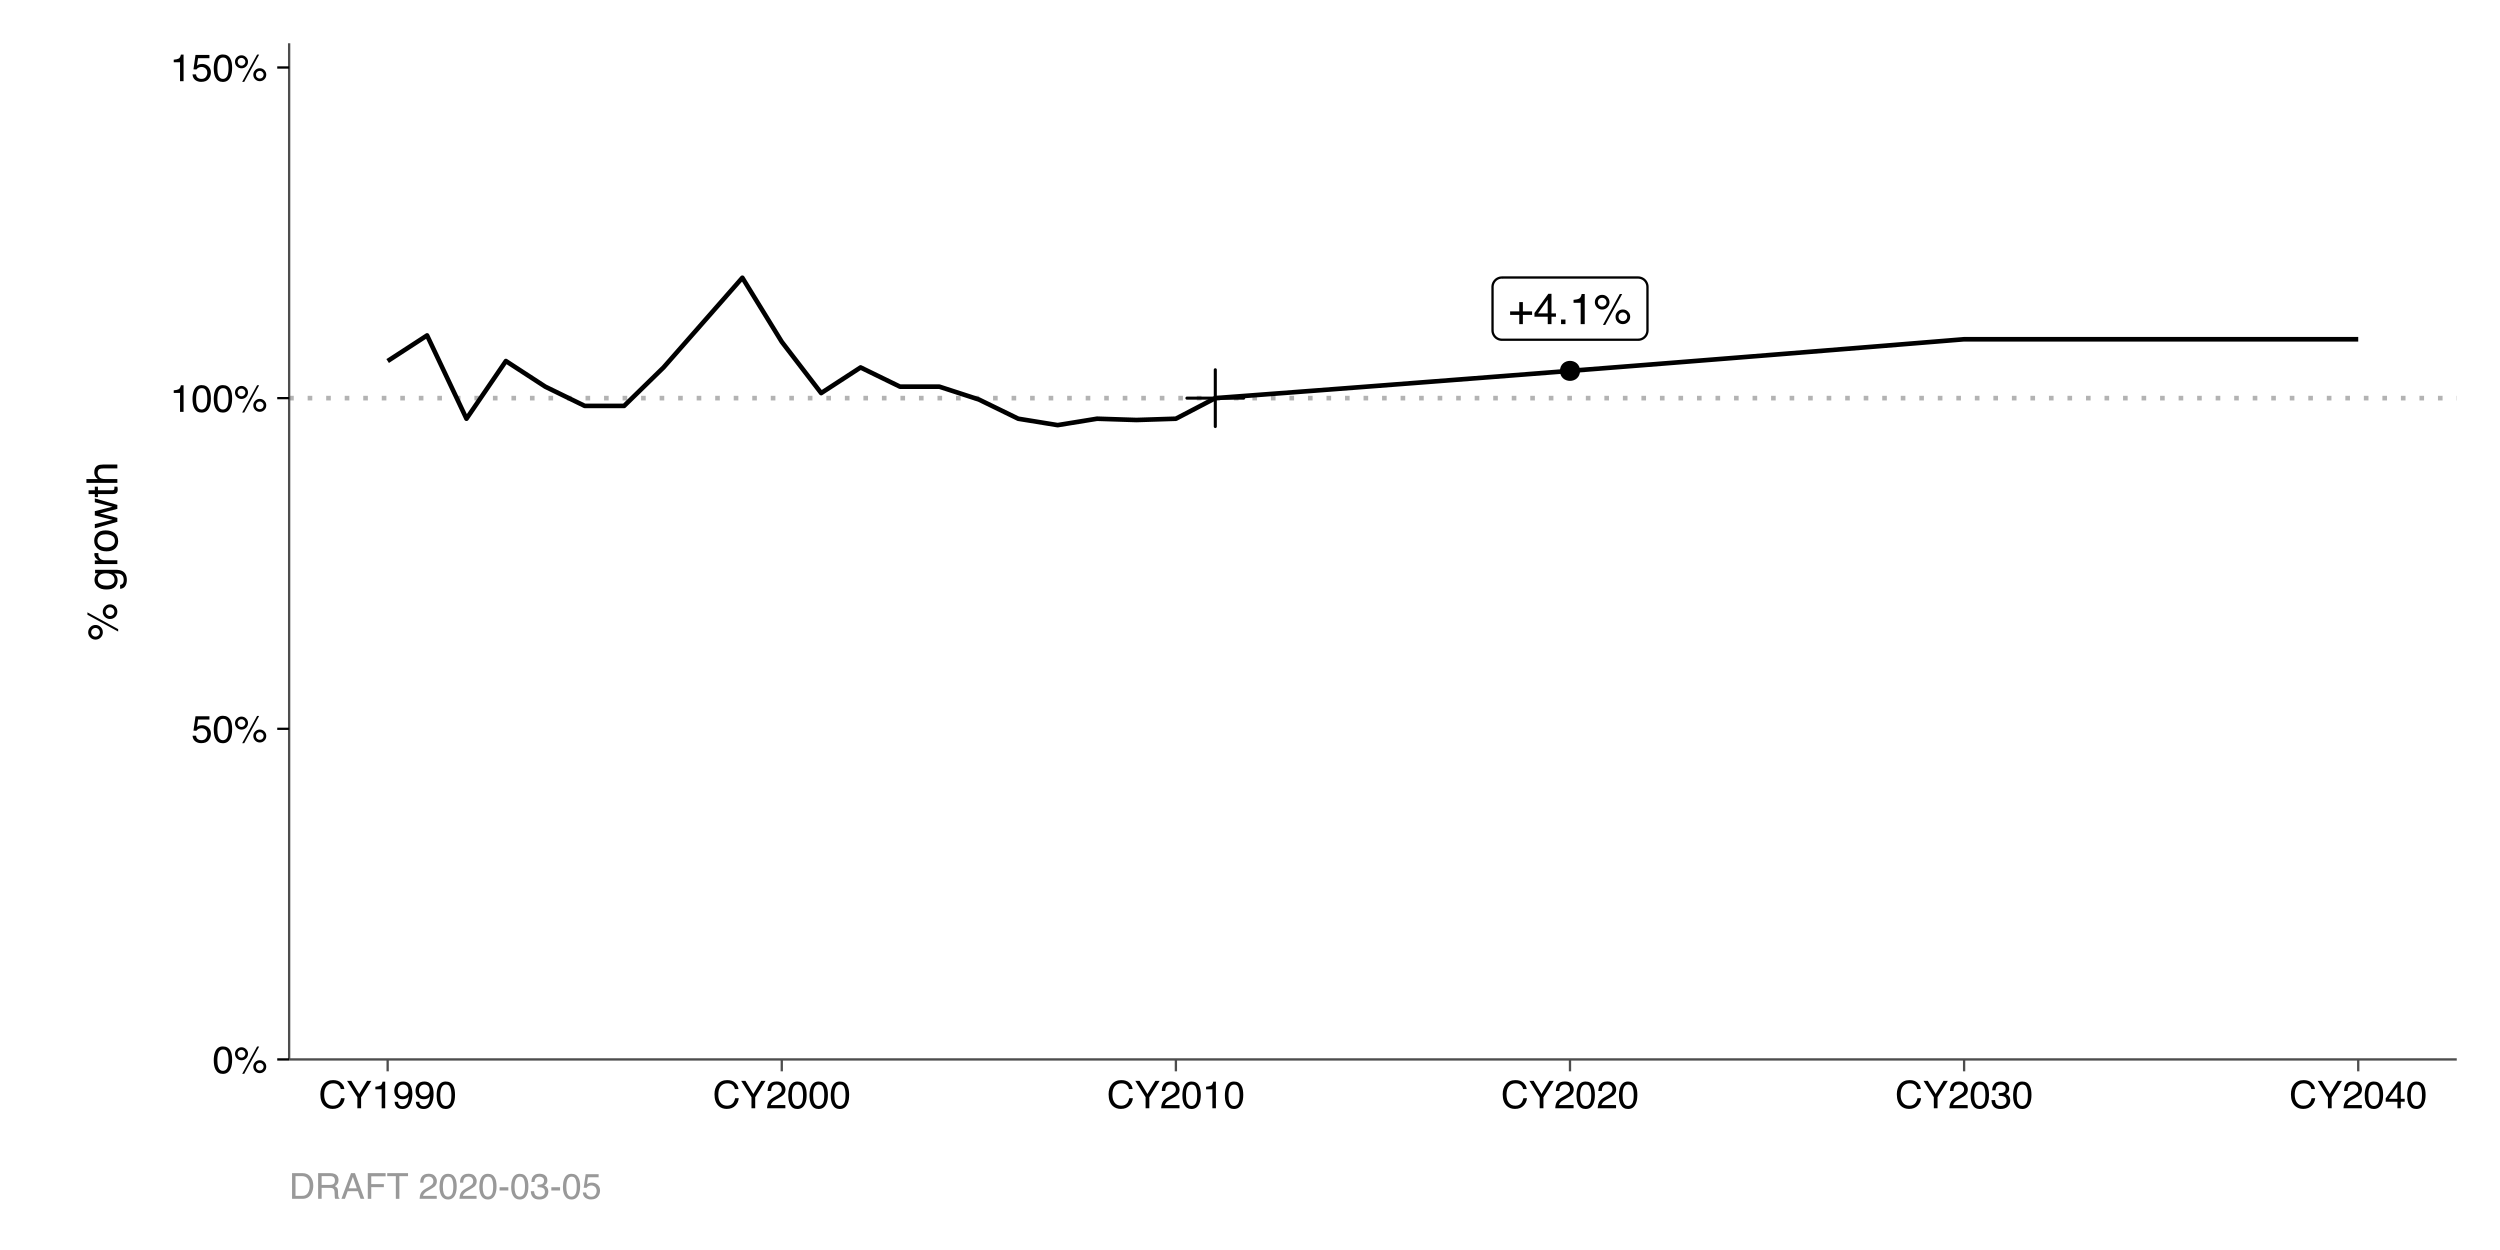
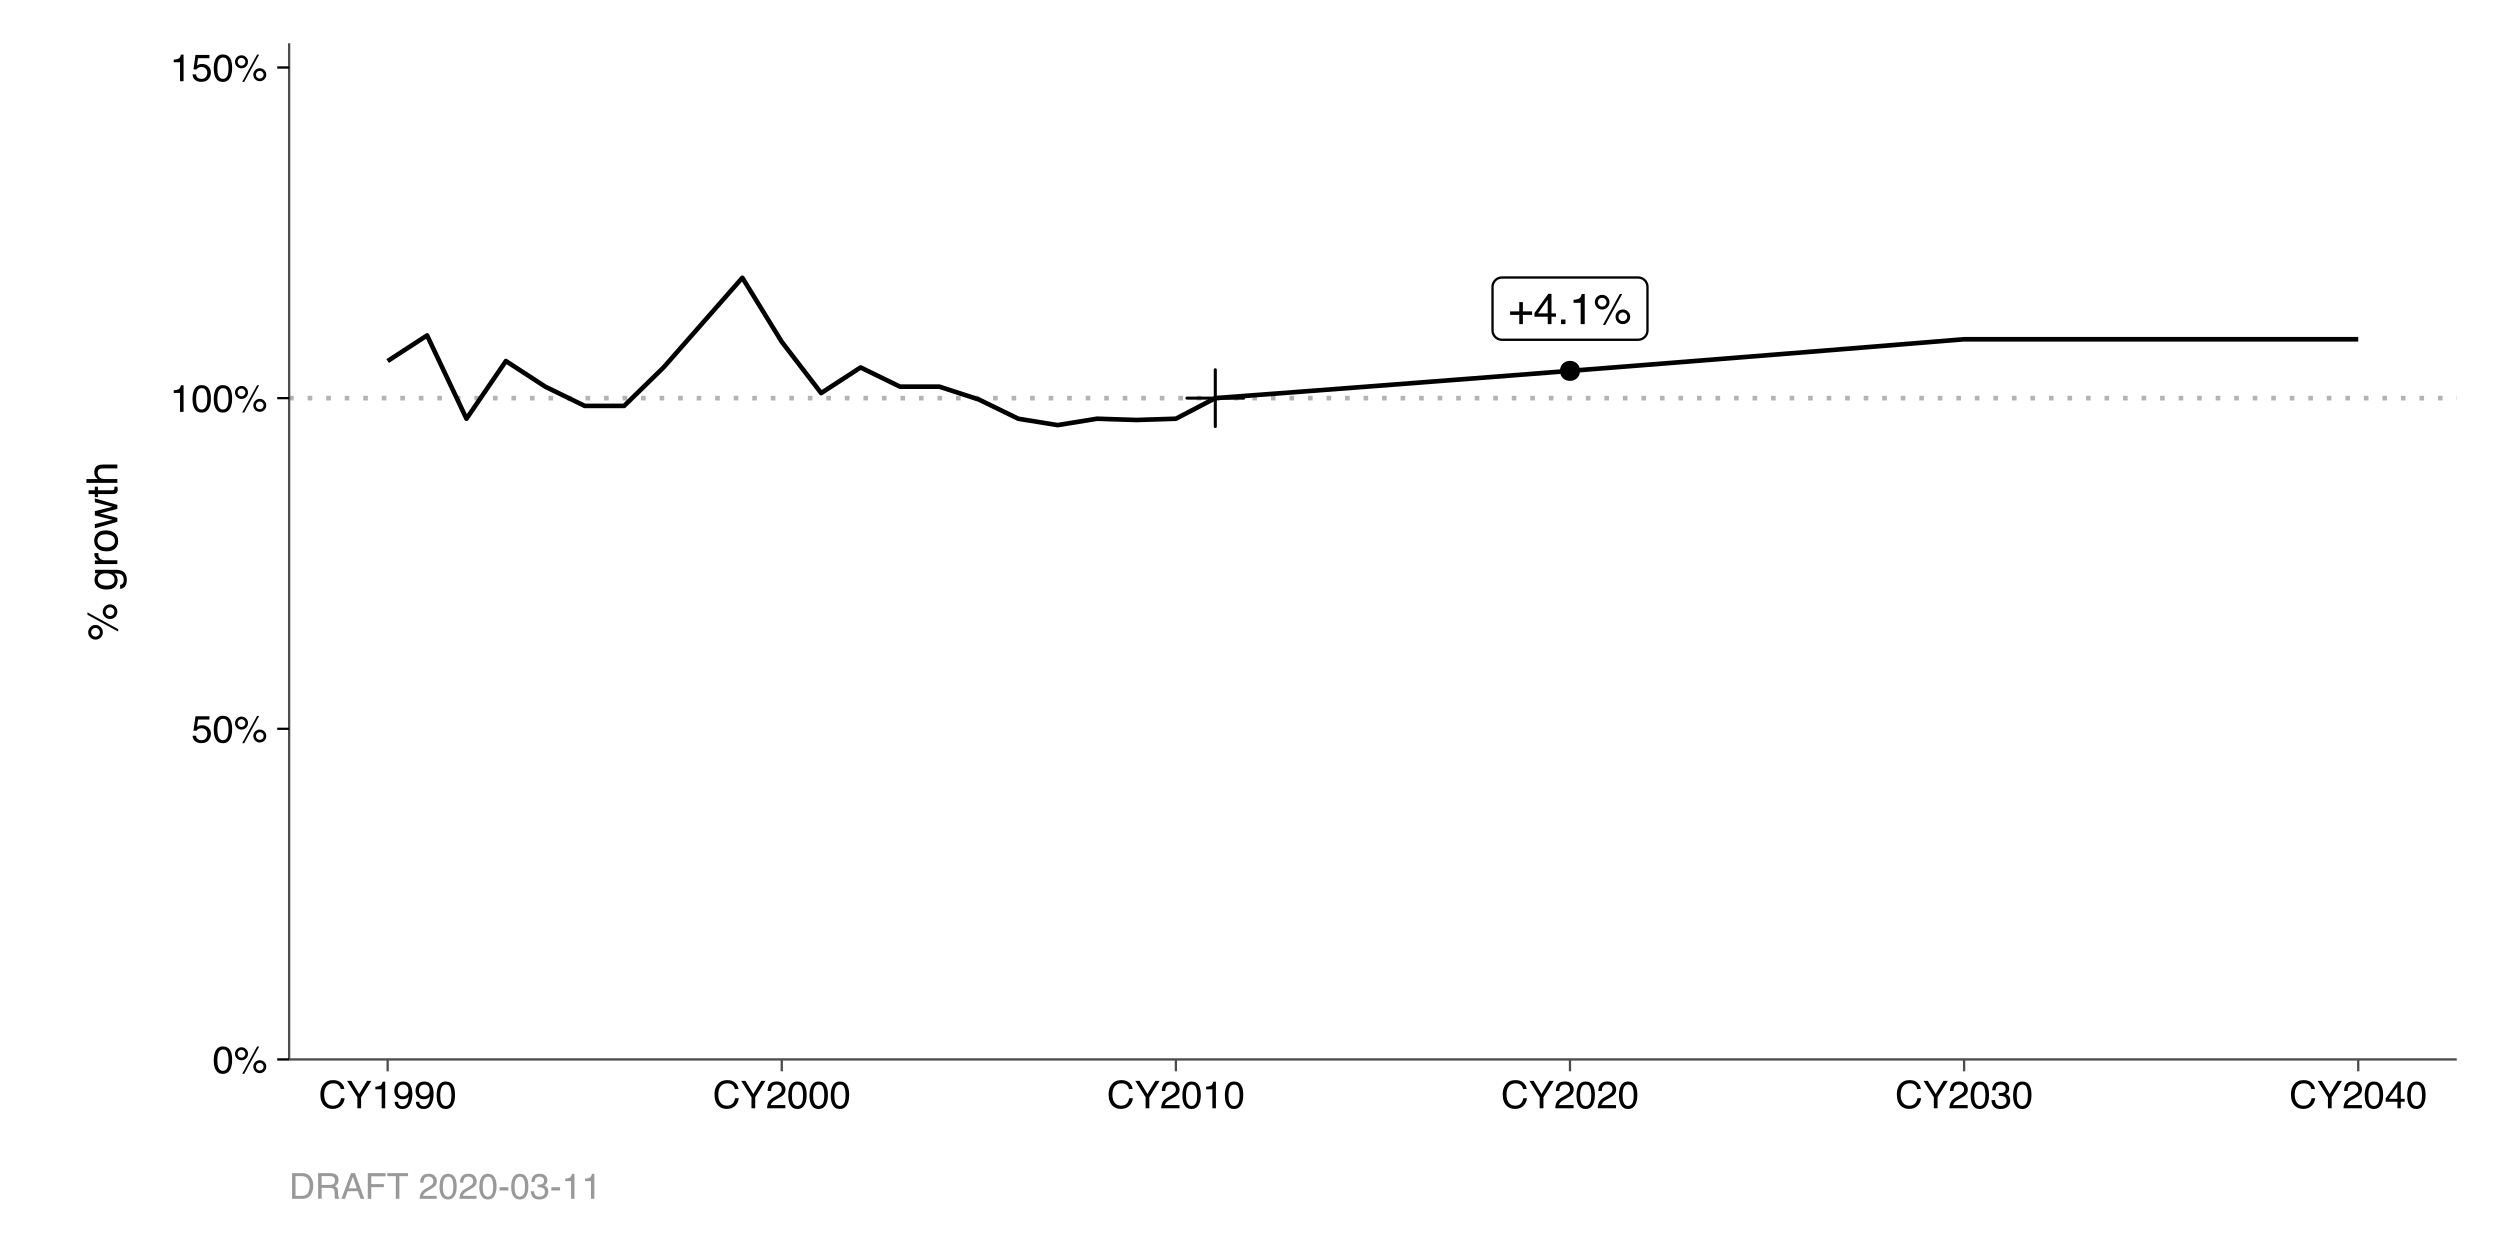
<svg xmlns="http://www.w3.org/2000/svg" xmlns:xlink="http://www.w3.org/1999/xlink" width="576pt" height="288pt" viewBox="0 0 576 288" version="1.1">
  <defs>
    <g>
      <symbol overflow="visible" id="glyph0-0">
        <path style="stroke:none;" d="M 0.328 0 L 0.328 -7.141 L 5.984 -7.141 L 5.984 0 Z M 5.094 -0.891 L 5.094 -6.25 L 1.219 -6.25 L 1.219 -0.891 Z M 5.094 -0.891 " />
      </symbol>
      <symbol overflow="visible" id="glyph0-1">
        <path style="stroke:none;" d="M 0.453 -2.125 L 0.453 -2.938 L 2.562 -2.938 L 2.562 -5.078 L 3.391 -5.078 L 3.391 -2.938 L 5.516 -2.938 L 5.516 -2.125 L 3.391 -2.125 L 3.391 0 L 2.562 0 L 2.562 -2.125 Z M 0.453 -2.125 " />
      </symbol>
      <symbol overflow="visible" id="glyph0-2">
        <path style="stroke:none;" d="M 3.297 -2.469 L 3.297 -5.625 L 1.062 -2.469 Z M 3.312 0 L 3.312 -1.703 L 0.25 -1.703 L 0.25 -2.562 L 3.438 -6.984 L 4.172 -6.984 L 4.172 -2.469 L 5.203 -2.469 L 5.203 -1.703 L 4.172 -1.703 L 4.172 0 Z M 3.312 0 " />
      </symbol>
      <symbol overflow="visible" id="glyph0-3">
        <path style="stroke:none;" d="M 0.844 -1.062 L 1.859 -1.062 L 1.859 0 L 0.844 0 Z M 0.844 -1.062 " />
      </symbol>
      <symbol overflow="visible" id="glyph0-4">
        <path style="stroke:none;" d="M 0.953 -4.922 L 0.953 -5.594 C 1.586 -5.656 2.031 -5.758 2.281 -5.906 C 2.531 -6.051 2.711 -6.395 2.828 -6.938 L 3.531 -6.938 L 3.531 0 L 2.594 0 L 2.594 -4.922 Z M 0.953 -4.922 " />
      </symbol>
      <symbol overflow="visible" id="glyph0-5">
        <path style="stroke:none;" d="M 6.781 -3.375 C 7.25 -3.375 7.645 -3.207 7.969 -2.875 C 8.301 -2.551 8.469 -2.156 8.469 -1.688 C 8.469 -1.219 8.301 -0.816 7.969 -0.484 C 7.645 -0.16 7.25 0 6.781 0 C 6.312 0 5.91 -0.16 5.578 -0.484 C 5.254 -0.816 5.094 -1.219 5.094 -1.688 C 5.094 -2.156 5.254 -2.551 5.578 -2.875 C 5.91 -3.207 6.312 -3.375 6.781 -3.375 Z M 6.078 -6.938 L 6.625 -6.938 L 2.719 0.188 L 2.188 0.188 Z M 2.016 -4.047 C 2.297 -4.047 2.531 -4.145 2.719 -4.344 C 2.914 -4.539 3.016 -4.773 3.016 -5.047 C 3.016 -5.328 2.914 -5.566 2.719 -5.766 C 2.531 -5.961 2.297 -6.062 2.016 -6.062 C 1.734 -6.062 1.492 -5.961 1.297 -5.766 C 1.109 -5.566 1.016 -5.328 1.016 -5.047 C 1.016 -4.773 1.109 -4.539 1.297 -4.344 C 1.492 -4.145 1.734 -4.047 2.016 -4.047 Z M 2.016 -6.75 C 2.484 -6.75 2.879 -6.582 3.203 -6.25 C 3.535 -5.914 3.703 -5.516 3.703 -5.047 C 3.703 -4.586 3.535 -4.191 3.203 -3.859 C 2.879 -3.523 2.484 -3.359 2.016 -3.359 C 1.547 -3.359 1.145 -3.523 0.812 -3.859 C 0.488 -4.191 0.328 -4.586 0.328 -5.047 C 0.328 -5.516 0.488 -5.914 0.812 -6.25 C 1.145 -6.582 1.547 -6.75 2.016 -6.75 Z M 6.781 -0.688 C 7.062 -0.688 7.297 -0.785 7.484 -0.984 C 7.68 -1.18 7.781 -1.414 7.781 -1.688 C 7.781 -1.969 7.68 -2.203 7.484 -2.391 C 7.297 -2.586 7.062 -2.688 6.781 -2.688 C 6.5 -2.688 6.258 -2.586 6.062 -2.391 C 5.875 -2.203 5.781 -1.969 5.781 -1.688 C 5.781 -1.414 5.875 -1.18 6.062 -0.984 C 6.258 -0.785 6.5 -0.688 6.781 -0.688 Z M 6.781 -0.688 " />
      </symbol>
      <symbol overflow="visible" id="glyph1-0">
        <path style="stroke:none;" d="M 0.281 0 L 0.281 -6.312 L 5.297 -6.312 L 5.297 0 Z M 4.5 -0.797 L 4.5 -5.516 L 1.078 -5.516 L 1.078 -0.797 Z M 4.5 -0.797 " />
      </symbol>
      <symbol overflow="visible" id="glyph1-1">
        <path style="stroke:none;" d="M 2.375 -6.156 C 3.176 -6.156 3.754 -5.828 4.109 -5.172 C 4.379 -4.66 4.516 -3.961 4.516 -3.078 C 4.516 -2.242 4.391 -1.555 4.141 -1.016 C 3.785 -0.223 3.195 0.172 2.375 0.172 C 1.633 0.172 1.082 -0.148 0.719 -0.797 C 0.426 -1.328 0.281 -2.047 0.281 -2.953 C 0.281 -3.648 0.367 -4.25 0.547 -4.75 C 0.879 -5.688 1.488 -6.156 2.375 -6.156 Z M 2.375 -0.531 C 2.77 -0.531 3.086 -0.707 3.328 -1.062 C 3.566 -1.426 3.688 -2.086 3.688 -3.047 C 3.688 -3.754 3.598 -4.332 3.422 -4.781 C 3.254 -5.227 2.922 -5.453 2.422 -5.453 C 1.973 -5.453 1.641 -5.238 1.422 -4.812 C 1.211 -4.383 1.109 -3.754 1.109 -2.922 C 1.109 -2.297 1.176 -1.789 1.312 -1.406 C 1.52 -0.82 1.875 -0.531 2.375 -0.531 Z M 2.375 -0.531 " />
      </symbol>
      <symbol overflow="visible" id="glyph1-2">
        <path style="stroke:none;" d="M 6 -2.984 C 6.406 -2.984 6.754 -2.836 7.047 -2.547 C 7.336 -2.254 7.484 -1.906 7.484 -1.5 C 7.484 -1.082 7.336 -0.727 7.047 -0.438 C 6.754 -0.145 6.406 0 6 0 C 5.582 0 5.227 -0.145 4.938 -0.438 C 4.645 -0.727 4.5 -1.082 4.5 -1.5 C 4.5 -1.906 4.645 -2.254 4.938 -2.547 C 5.227 -2.836 5.582 -2.984 6 -2.984 Z M 5.375 -6.125 L 5.844 -6.125 L 2.406 0.156 L 1.938 0.156 Z M 1.781 -3.578 C 2.02 -3.578 2.227 -3.664 2.406 -3.844 C 2.582 -4.02 2.672 -4.227 2.672 -4.469 C 2.672 -4.707 2.582 -4.914 2.406 -5.094 C 2.227 -5.27 2.02 -5.359 1.781 -5.359 C 1.531 -5.359 1.316 -5.27 1.141 -5.094 C 0.973 -4.926 0.891 -4.719 0.891 -4.469 C 0.891 -4.227 0.973 -4.02 1.141 -3.844 C 1.316 -3.664 1.531 -3.578 1.781 -3.578 Z M 1.781 -5.969 C 2.195 -5.969 2.551 -5.816 2.844 -5.516 C 3.133 -5.223 3.281 -4.875 3.281 -4.469 C 3.281 -4.051 3.133 -3.695 2.844 -3.406 C 2.551 -3.113 2.195 -2.969 1.781 -2.969 C 1.363 -2.969 1.008 -3.113 0.719 -3.406 C 0.426 -3.695 0.281 -4.051 0.281 -4.469 C 0.281 -4.875 0.426 -5.223 0.719 -5.516 C 1.008 -5.816 1.363 -5.969 1.781 -5.969 Z M 6 -0.609 C 6.238 -0.609 6.441 -0.691 6.609 -0.859 C 6.785 -1.035 6.875 -1.25 6.875 -1.5 C 6.875 -1.738 6.785 -1.941 6.609 -2.109 C 6.441 -2.285 6.238 -2.375 6 -2.375 C 5.75 -2.375 5.535 -2.285 5.359 -2.109 C 5.191 -1.941 5.109 -1.738 5.109 -1.5 C 5.109 -1.25 5.191 -1.035 5.359 -0.859 C 5.535 -0.691 5.75 -0.609 6 -0.609 Z M 6 -0.609 " />
      </symbol>
      <symbol overflow="visible" id="glyph1-3">
        <path style="stroke:none;" d="M 1.094 -1.562 C 1.133 -1.125 1.336 -0.82 1.703 -0.656 C 1.879 -0.57 2.094 -0.531 2.344 -0.531 C 2.801 -0.531 3.141 -0.676 3.359 -0.969 C 3.578 -1.258 3.688 -1.582 3.688 -1.938 C 3.688 -2.363 3.555 -2.691 3.297 -2.922 C 3.035 -3.16 2.719 -3.281 2.344 -3.281 C 2.082 -3.281 1.852 -3.227 1.656 -3.125 C 1.469 -3.02 1.305 -2.879 1.172 -2.703 L 0.5 -2.734 L 0.969 -6.047 L 4.172 -6.047 L 4.172 -5.297 L 1.562 -5.297 L 1.297 -3.594 C 1.43 -3.695 1.566 -3.773 1.703 -3.828 C 1.93 -3.93 2.195 -3.984 2.5 -3.984 C 3.062 -3.984 3.535 -3.801 3.922 -3.438 C 4.316 -3.07 4.516 -2.609 4.516 -2.047 C 4.516 -1.461 4.332 -0.945 3.969 -0.5 C 3.613 -0.062 3.047 0.156 2.266 0.156 C 1.754 0.156 1.305 0.016 0.922 -0.266 C 0.547 -0.547 0.332 -0.977 0.281 -1.562 Z M 1.094 -1.562 " />
      </symbol>
      <symbol overflow="visible" id="glyph1-4">
        <path style="stroke:none;" d="M 0.844 -4.359 L 0.844 -4.953 C 1.395 -5.004 1.781 -5.094 2 -5.219 C 2.227 -5.344 2.395 -5.645 2.5 -6.125 L 3.109 -6.125 L 3.109 0 L 2.297 0 L 2.297 -4.359 Z M 0.844 -4.359 " />
      </symbol>
      <symbol overflow="visible" id="glyph1-5">
        <path style="stroke:none;" d="M 3.328 -6.484 C 4.129 -6.484 4.75 -6.27 5.188 -5.844 C 5.625 -5.426 5.867 -4.953 5.922 -4.422 L 5.094 -4.422 C 5 -4.828 4.812 -5.145 4.531 -5.375 C 4.25 -5.613 3.852 -5.734 3.344 -5.734 C 2.719 -5.734 2.211 -5.516 1.828 -5.078 C 1.453 -4.641 1.266 -3.973 1.266 -3.078 C 1.266 -2.336 1.438 -1.738 1.781 -1.281 C 2.125 -0.82 2.633 -0.594 3.312 -0.594 C 3.945 -0.594 4.43 -0.832 4.766 -1.312 C 4.93 -1.57 5.062 -1.906 5.156 -2.312 L 5.984 -2.312 C 5.91 -1.656 5.664 -1.102 5.25 -0.656 C 4.75 -0.113 4.07 0.156 3.219 0.156 C 2.488 0.156 1.875 -0.062 1.375 -0.5 C 0.719 -1.094 0.391 -2 0.391 -3.219 C 0.391 -4.156 0.633 -4.922 1.125 -5.516 C 1.656 -6.16 2.391 -6.484 3.328 -6.484 Z M 3.156 -6.484 Z M 3.156 -6.484 " />
      </symbol>
      <symbol overflow="visible" id="glyph1-6">
        <path style="stroke:none;" d="M 0.188 -6.312 L 1.172 -6.312 L 2.984 -3.281 L 4.797 -6.312 L 5.797 -6.312 L 3.422 -2.547 L 3.422 0 L 2.562 0 L 2.562 -2.547 Z M 3 -6.312 Z M 3 -6.312 " />
      </symbol>
      <symbol overflow="visible" id="glyph1-7">
        <path style="stroke:none;" d="M 1.172 -1.484 C 1.191 -1.055 1.352 -0.758 1.656 -0.594 C 1.82 -0.508 2 -0.469 2.188 -0.469 C 2.562 -0.469 2.879 -0.617 3.141 -0.922 C 3.398 -1.234 3.582 -1.863 3.688 -2.812 C 3.52 -2.539 3.305 -2.348 3.047 -2.234 C 2.797 -2.129 2.523 -2.078 2.234 -2.078 C 1.641 -2.078 1.172 -2.258 0.828 -2.625 C 0.484 -2.988 0.312 -3.461 0.312 -4.047 C 0.312 -4.609 0.477 -5.098 0.812 -5.516 C 1.156 -5.941 1.66 -6.156 2.328 -6.156 C 3.223 -6.156 3.844 -5.754 4.188 -4.953 C 4.375 -4.504 4.469 -3.945 4.469 -3.281 C 4.469 -2.531 4.352 -1.863 4.125 -1.281 C 3.75 -0.312 3.113 0.172 2.219 0.172 C 1.625 0.172 1.172 0.016 0.859 -0.297 C 0.547 -0.609 0.391 -1.004 0.391 -1.484 Z M 2.344 -2.75 C 2.645 -2.75 2.922 -2.848 3.172 -3.047 C 3.43 -3.254 3.562 -3.609 3.562 -4.109 C 3.562 -4.566 3.445 -4.906 3.219 -5.125 C 2.988 -5.344 2.695 -5.453 2.344 -5.453 C 1.969 -5.453 1.664 -5.32 1.438 -5.062 C 1.219 -4.812 1.109 -4.477 1.109 -4.062 C 1.109 -3.656 1.207 -3.332 1.406 -3.094 C 1.602 -2.863 1.914 -2.75 2.344 -2.75 Z M 2.344 -2.75 " />
      </symbol>
      <symbol overflow="visible" id="glyph1-8">
        <path style="stroke:none;" d="M 0.281 0 C 0.301 -0.531 0.406 -0.988 0.594 -1.375 C 0.789 -1.77 1.164 -2.129 1.719 -2.453 L 2.547 -2.922 C 2.91 -3.141 3.164 -3.328 3.312 -3.484 C 3.551 -3.711 3.672 -3.984 3.672 -4.297 C 3.672 -4.648 3.562 -4.93 3.344 -5.141 C 3.133 -5.359 2.848 -5.469 2.484 -5.469 C 1.961 -5.469 1.598 -5.266 1.391 -4.859 C 1.285 -4.648 1.227 -4.352 1.219 -3.969 L 0.422 -3.969 C 0.43 -4.5 0.531 -4.938 0.719 -5.281 C 1.051 -5.875 1.645 -6.172 2.5 -6.172 C 3.195 -6.172 3.707 -5.977 4.031 -5.594 C 4.363 -5.219 4.531 -4.797 4.531 -4.328 C 4.531 -3.836 4.352 -3.414 4 -3.062 C 3.801 -2.863 3.441 -2.617 2.922 -2.328 L 2.344 -2 C 2.062 -1.844 1.836 -1.695 1.672 -1.562 C 1.391 -1.312 1.211 -1.035 1.141 -0.734 L 4.5 -0.734 L 4.5 0 Z M 0.281 0 " />
      </symbol>
      <symbol overflow="visible" id="glyph1-9">
        <path style="stroke:none;" d="M 2.281 0.172 C 1.551 0.172 1.02 -0.023 0.688 -0.422 C 0.363 -0.828 0.203 -1.316 0.203 -1.891 L 1.016 -1.891 C 1.047 -1.492 1.117 -1.203 1.234 -1.016 C 1.441 -0.691 1.805 -0.531 2.328 -0.531 C 2.734 -0.531 3.055 -0.641 3.297 -0.859 C 3.547 -1.078 3.672 -1.359 3.672 -1.703 C 3.672 -2.129 3.539 -2.426 3.281 -2.594 C 3.031 -2.758 2.672 -2.844 2.203 -2.844 C 2.148 -2.844 2.098 -2.844 2.047 -2.844 C 1.992 -2.844 1.941 -2.844 1.891 -2.844 L 1.891 -3.516 C 1.973 -3.516 2.039 -3.508 2.094 -3.5 C 2.145 -3.5 2.203 -3.5 2.266 -3.5 C 2.555 -3.5 2.797 -3.547 2.984 -3.641 C 3.305 -3.797 3.469 -4.082 3.469 -4.5 C 3.469 -4.801 3.359 -5.035 3.141 -5.203 C 2.922 -5.367 2.672 -5.453 2.391 -5.453 C 1.867 -5.453 1.508 -5.281 1.312 -4.938 C 1.207 -4.75 1.145 -4.477 1.125 -4.125 L 0.359 -4.125 C 0.359 -4.582 0.453 -4.973 0.641 -5.297 C 0.953 -5.867 1.504 -6.156 2.297 -6.156 C 2.93 -6.156 3.422 -6.016 3.766 -5.734 C 4.109 -5.461 4.281 -5.062 4.281 -4.531 C 4.281 -4.145 4.176 -3.836 3.969 -3.609 C 3.844 -3.461 3.68 -3.348 3.484 -3.266 C 3.805 -3.172 4.055 -3 4.234 -2.75 C 4.422 -2.5 4.516 -2.191 4.516 -1.828 C 4.516 -1.234 4.316 -0.75 3.922 -0.375 C 3.535 -0.008 2.988 0.172 2.281 0.172 Z M 2.281 0.172 " />
      </symbol>
      <symbol overflow="visible" id="glyph1-10">
        <path style="stroke:none;" d="M 2.906 -2.172 L 2.906 -4.969 L 0.938 -2.172 Z M 2.922 0 L 2.922 -1.5 L 0.219 -1.5 L 0.219 -2.266 L 3.047 -6.172 L 3.688 -6.172 L 3.688 -2.172 L 4.594 -2.172 L 4.594 -1.5 L 3.688 -1.5 L 3.688 0 Z M 2.922 0 " />
      </symbol>
      <symbol overflow="visible" id="glyph2-0">
        <path style="stroke:none;" d="M 0 -0.312 L -7.109 -0.312 L -7.109 -5.953 L 0 -5.953 Z M -0.891 -5.062 L -6.219 -5.062 L -6.219 -1.203 L -0.891 -1.203 Z M -0.891 -5.062 " />
      </symbol>
      <symbol overflow="visible" id="glyph2-1">
        <path style="stroke:none;" d="M -3.359 -6.75 C -3.359 -7.219 -3.191 -7.613 -2.859 -7.938 C -2.535 -8.27 -2.145 -8.438 -1.688 -8.438 C -1.219 -8.438 -0.816 -8.27 -0.484 -7.938 C -0.16 -7.613 0 -7.219 0 -6.75 C 0 -6.281 -0.16 -5.879 -0.484 -5.547 C -0.816 -5.223 -1.219 -5.062 -1.688 -5.062 C -2.145 -5.062 -2.535 -5.223 -2.859 -5.547 C -3.191 -5.879 -3.359 -6.281 -3.359 -6.75 Z M -6.891 -6.047 L -6.891 -6.594 L 0.188 -2.719 L 0.188 -2.172 Z M -4.031 -2 C -4.031 -2.281 -4.129 -2.516 -4.328 -2.703 C -4.523 -2.898 -4.758 -3 -5.031 -3 C -5.301 -3 -5.535 -2.898 -5.734 -2.703 C -5.93 -2.516 -6.031 -2.281 -6.031 -2 C -6.031 -1.727 -5.93 -1.492 -5.734 -1.297 C -5.547 -1.098 -5.312 -1 -5.031 -1 C -4.758 -1 -4.523 -1.098 -4.328 -1.297 C -4.129 -1.492 -4.031 -1.727 -4.031 -2 Z M -6.719 -2 C -6.719 -2.469 -6.551 -2.863 -6.219 -3.188 C -5.895 -3.52 -5.5 -3.688 -5.031 -3.688 C -4.562 -3.688 -4.16 -3.52 -3.828 -3.188 C -3.504 -2.863 -3.344 -2.469 -3.344 -2 C -3.344 -1.539 -3.504 -1.145 -3.828 -0.812 C -4.16 -0.477 -4.562 -0.312 -5.031 -0.312 C -5.5 -0.312 -5.895 -0.477 -6.219 -0.812 C -6.551 -1.145 -6.719 -1.539 -6.719 -2 Z M -0.688 -6.75 C -0.688 -7.02 -0.781 -7.254 -0.969 -7.453 C -1.164 -7.648 -1.406 -7.75 -1.688 -7.75 C -1.957 -7.75 -2.191 -7.648 -2.391 -7.453 C -2.586 -7.254 -2.688 -7.02 -2.688 -6.75 C -2.688 -6.477 -2.586 -6.242 -2.391 -6.047 C -2.191 -5.848 -1.957 -5.75 -1.688 -5.75 C -1.406 -5.75 -1.164 -5.848 -0.969 -6.047 C -0.781 -6.242 -0.688 -6.477 -0.688 -6.75 Z M -0.688 -6.75 " />
      </symbol>
      <symbol overflow="visible" id="glyph2-2">
        <path style="stroke:none;" d="" />
      </symbol>
      <symbol overflow="visible" id="glyph2-3">
        <path style="stroke:none;" d="M -5.266 -2.469 C -5.266 -2.875 -5.164 -3.227 -4.969 -3.531 C -4.852 -3.695 -4.691 -3.863 -4.484 -4.031 L -5.125 -4.031 L -5.125 -4.844 L -0.422 -4.844 C 0.234 -4.844 0.754 -4.742 1.141 -4.547 C 1.836 -4.18 2.188 -3.5 2.188 -2.5 C 2.188 -1.938 2.062 -1.461 1.812 -1.078 C 1.562 -0.703 1.172 -0.492 0.641 -0.453 L 0.641 -1.344 C 0.867 -1.383 1.051 -1.469 1.188 -1.594 C 1.375 -1.789 1.469 -2.098 1.469 -2.516 C 1.469 -3.18 1.234 -3.617 0.766 -3.828 C 0.484 -3.953 -0.008 -4.008 -0.719 -4 C -0.457 -3.82 -0.258 -3.609 -0.125 -3.359 C 0 -3.117 0.062 -2.801 0.062 -2.406 C 0.062 -1.844 -0.133 -1.348 -0.531 -0.922 C -0.926 -0.504 -1.586 -0.297 -2.516 -0.297 C -3.379 -0.297 -4.051 -0.504 -4.531 -0.922 C -5.02 -1.348 -5.266 -1.863 -5.266 -2.469 Z M -2.609 -4.031 C -3.254 -4.031 -3.727 -3.895 -4.031 -3.625 C -4.344 -3.363 -4.5 -3.031 -4.5 -2.625 C -4.5 -2.008 -4.211 -1.594 -3.641 -1.375 C -3.336 -1.25 -2.938 -1.188 -2.438 -1.188 C -1.852 -1.188 -1.406 -1.305 -1.094 -1.547 C -0.789 -1.785 -0.641 -2.102 -0.641 -2.5 C -0.641 -3.125 -0.926 -3.566 -1.5 -3.828 C -1.812 -3.961 -2.18 -4.031 -2.609 -4.031 Z M -5.312 -2.562 Z M -5.312 -2.562 " />
      </symbol>
      <symbol overflow="visible" id="glyph2-4">
        <path style="stroke:none;" d="M -5.188 -0.656 L -5.188 -1.484 L -4.281 -1.484 C -4.457 -1.555 -4.672 -1.723 -4.922 -1.984 C -5.172 -2.254 -5.297 -2.562 -5.297 -2.906 C -5.297 -2.914 -5.289 -2.941 -5.281 -2.984 C -5.281 -3.023 -5.273 -3.094 -5.266 -3.188 L -4.359 -3.188 C -4.367 -3.133 -4.375 -3.082 -4.375 -3.031 C -4.375 -2.988 -4.375 -2.941 -4.375 -2.891 C -4.375 -2.453 -4.234 -2.113 -3.953 -1.875 C -3.672 -1.645 -3.348 -1.531 -2.984 -1.531 L 0 -1.531 L 0 -0.656 Z M -5.188 -0.656 " />
      </symbol>
      <symbol overflow="visible" id="glyph2-5">
        <path style="stroke:none;" d="M -0.562 -2.688 C -0.562 -3.27 -0.781 -3.664 -1.219 -3.875 C -1.656 -4.094 -2.141 -4.203 -2.672 -4.203 C -3.16 -4.203 -3.555 -4.125 -3.859 -3.969 C -4.336 -3.727 -4.578 -3.305 -4.578 -2.703 C -4.578 -2.172 -4.375 -1.785 -3.969 -1.547 C -3.562 -1.305 -3.066 -1.188 -2.484 -1.188 C -1.93 -1.188 -1.473 -1.305 -1.109 -1.547 C -0.742 -1.785 -0.562 -2.164 -0.562 -2.688 Z M -5.328 -2.734 C -5.328 -3.398 -5.102 -3.961 -4.656 -4.422 C -4.219 -4.879 -3.566 -5.109 -2.703 -5.109 C -1.867 -5.109 -1.176 -4.906 -0.625 -4.5 C -0.082 -4.094 0.188 -3.461 0.188 -2.609 C 0.188 -1.898 -0.051 -1.332 -0.531 -0.906 C -1.008 -0.488 -1.66 -0.281 -2.484 -0.281 C -3.348 -0.281 -4.035 -0.5 -4.547 -0.938 C -5.066 -1.383 -5.328 -1.984 -5.328 -2.734 Z M -5.312 -2.703 Z M -5.312 -2.703 " />
      </symbol>
      <symbol overflow="visible" id="glyph2-6">
        <path style="stroke:none;" d="M -5.188 -1.047 L -1.094 -2.031 L -5.188 -3.047 L -5.188 -4.031 L -1.125 -5.047 L -5.188 -6.094 L -5.188 -6.969 L 0 -5.469 L 0 -4.562 L -4.016 -3.5 L 0 -2.484 L 0 -1.578 L -5.188 -0.094 Z M -5.188 -1.047 " />
      </symbol>
      <symbol overflow="visible" id="glyph2-7">
        <path style="stroke:none;" d="M -6.625 -0.812 L -6.625 -1.688 L -5.188 -1.688 L -5.188 -2.516 L -4.469 -2.516 L -4.469 -1.688 L -1.094 -1.688 C -0.906 -1.688 -0.781 -1.75 -0.719 -1.875 C -0.688 -1.945 -0.672 -2.062 -0.672 -2.219 C -0.672 -2.258 -0.672 -2.301 -0.672 -2.344 C -0.672 -2.395 -0.676 -2.453 -0.688 -2.516 L 0 -2.516 C 0.031 -2.422 0.051 -2.316 0.062 -2.203 C 0.07 -2.098 0.078 -1.984 0.078 -1.859 C 0.078 -1.453 -0.023 -1.176 -0.234 -1.031 C -0.441 -0.883 -0.711 -0.812 -1.047 -0.812 L -4.469 -0.812 L -4.469 -0.109 L -5.188 -0.109 L -5.188 -0.812 Z M -6.625 -0.812 " />
      </symbol>
      <symbol overflow="visible" id="glyph2-8">
        <path style="stroke:none;" d="M -7.125 -0.641 L -7.125 -1.516 L -4.484 -1.516 C -4.742 -1.711 -4.926 -1.895 -5.031 -2.062 C -5.219 -2.344 -5.312 -2.691 -5.312 -3.109 C -5.312 -3.859 -5.047 -4.367 -4.516 -4.641 C -4.234 -4.785 -3.836 -4.859 -3.328 -4.859 L 0 -4.859 L 0 -3.969 L -3.266 -3.969 C -3.641 -3.969 -3.922 -3.922 -4.109 -3.828 C -4.391 -3.66 -4.531 -3.363 -4.531 -2.938 C -4.531 -2.57 -4.406 -2.242 -4.156 -1.953 C -3.906 -1.66 -3.438 -1.516 -2.75 -1.516 L 0 -1.516 L 0 -0.641 Z M -7.125 -0.641 " />
      </symbol>
      <symbol overflow="visible" id="glyph3-0">
        <path style="stroke:none;" d="M 0.266 0 L 0.266 -5.922 L 4.969 -5.922 L 4.969 0 Z M 4.219 -0.734 L 4.219 -5.172 L 1 -5.172 L 1 -0.734 Z M 4.219 -0.734 " />
      </symbol>
      <symbol overflow="visible" id="glyph3-1">
        <path style="stroke:none;" d="M 2.906 -0.688 C 3.176 -0.688 3.395 -0.711 3.562 -0.766 C 3.875 -0.867 4.129 -1.07 4.328 -1.375 C 4.492 -1.613 4.609 -1.922 4.672 -2.297 C 4.711 -2.516 4.734 -2.719 4.734 -2.906 C 4.734 -3.645 4.586 -4.219 4.297 -4.625 C 4.004 -5.031 3.535 -5.234 2.891 -5.234 L 1.469 -5.234 L 1.469 -0.688 Z M 0.672 -5.922 L 3.062 -5.922 C 3.875 -5.922 4.504 -5.629 4.953 -5.047 C 5.359 -4.523 5.562 -3.859 5.562 -3.047 C 5.562 -2.422 5.441 -1.852 5.203 -1.344 C 4.785 -0.445 4.066 0 3.047 0 L 0.672 0 Z M 0.672 -5.922 " />
      </symbol>
      <symbol overflow="visible" id="glyph3-2">
        <path style="stroke:none;" d="M 3.375 -3.203 C 3.75 -3.203 4.047 -3.273 4.266 -3.422 C 4.484 -3.578 4.594 -3.852 4.594 -4.25 C 4.594 -4.664 4.441 -4.953 4.141 -5.109 C 3.973 -5.191 3.754 -5.234 3.484 -5.234 L 1.531 -5.234 L 1.531 -3.203 Z M 0.719 -5.922 L 3.469 -5.922 C 3.914 -5.922 4.285 -5.852 4.578 -5.719 C 5.141 -5.469 5.422 -5.004 5.422 -4.328 C 5.422 -3.973 5.344 -3.68 5.188 -3.453 C 5.039 -3.223 4.836 -3.039 4.578 -2.906 C 4.805 -2.812 4.977 -2.688 5.094 -2.531 C 5.219 -2.383 5.285 -2.141 5.297 -1.797 L 5.328 -1 C 5.336 -0.77 5.352 -0.602 5.375 -0.5 C 5.426 -0.312 5.516 -0.191 5.641 -0.141 L 5.641 0 L 4.656 0 C 4.625 -0.051 4.598 -0.113 4.578 -0.188 C 4.566 -0.27 4.555 -0.43 4.547 -0.672 L 4.5 -1.656 C 4.477 -2.039 4.336 -2.297 4.078 -2.422 C 3.922 -2.492 3.68 -2.531 3.359 -2.531 L 1.531 -2.531 L 1.531 0 L 0.719 0 Z M 0.719 -5.922 " />
      </symbol>
      <symbol overflow="visible" id="glyph3-3">
        <path style="stroke:none;" d="M 3.672 -2.422 L 2.766 -5.047 L 1.812 -2.422 Z M 2.344 -5.922 L 3.25 -5.922 L 5.406 0 L 4.531 0 L 3.922 -1.766 L 1.578 -1.766 L 0.938 0 L 0.125 0 Z M 2.344 -5.922 " />
      </symbol>
      <symbol overflow="visible" id="glyph3-4">
        <path style="stroke:none;" d="M 0.703 -5.922 L 4.812 -5.922 L 4.812 -5.188 L 1.5 -5.188 L 1.5 -3.391 L 4.406 -3.391 L 4.406 -2.688 L 1.5 -2.688 L 1.5 0 L 0.703 0 Z M 0.703 -5.922 " />
      </symbol>
      <symbol overflow="visible" id="glyph3-5">
        <path style="stroke:none;" d="M 4.938 -5.922 L 4.938 -5.219 L 2.938 -5.219 L 2.938 0 L 2.125 0 L 2.125 -5.219 L 0.141 -5.219 L 0.141 -5.922 Z M 4.938 -5.922 " />
      </symbol>
      <symbol overflow="visible" id="glyph3-6">
        <path style="stroke:none;" d="" />
      </symbol>
      <symbol overflow="visible" id="glyph3-7">
        <path style="stroke:none;" d="M 0.266 0 C 0.285 -0.5 0.383 -0.93 0.562 -1.297 C 0.738 -1.66 1.086 -1.992 1.609 -2.297 L 2.391 -2.75 C 2.734 -2.945 2.973 -3.117 3.109 -3.266 C 3.328 -3.484 3.438 -3.738 3.438 -4.031 C 3.438 -4.363 3.336 -4.629 3.141 -4.828 C 2.941 -5.023 2.676 -5.125 2.344 -5.125 C 1.844 -5.125 1.5 -4.938 1.312 -4.562 C 1.207 -4.363 1.148 -4.082 1.141 -3.719 L 0.406 -3.719 C 0.406 -4.219 0.492 -4.629 0.672 -4.953 C 0.984 -5.504 1.539 -5.781 2.344 -5.781 C 3 -5.781 3.477 -5.602 3.781 -5.25 C 4.094 -4.895 4.25 -4.5 4.25 -4.062 C 4.25 -3.602 4.086 -3.207 3.766 -2.875 C 3.566 -2.688 3.227 -2.457 2.75 -2.188 L 2.203 -1.875 C 1.93 -1.727 1.723 -1.594 1.578 -1.469 C 1.305 -1.227 1.133 -0.969 1.062 -0.688 L 4.219 -0.688 L 4.219 0 Z M 0.266 0 " />
      </symbol>
      <symbol overflow="visible" id="glyph3-8">
        <path style="stroke:none;" d="M 2.234 -5.766 C 2.984 -5.766 3.52 -5.457 3.844 -4.844 C 4.102 -4.375 4.234 -3.723 4.234 -2.891 C 4.234 -2.109 4.117 -1.461 3.891 -0.953 C 3.547 -0.211 2.992 0.156 2.234 0.156 C 1.535 0.156 1.02 -0.145 0.688 -0.75 C 0.406 -1.25 0.266 -1.922 0.266 -2.766 C 0.266 -3.422 0.348 -3.984 0.516 -4.453 C 0.828 -5.328 1.398 -5.766 2.234 -5.766 Z M 2.219 -0.5 C 2.594 -0.5 2.891 -0.664 3.109 -1 C 3.336 -1.332 3.453 -1.953 3.453 -2.859 C 3.453 -3.516 3.367 -4.051 3.203 -4.469 C 3.047 -4.895 2.738 -5.109 2.281 -5.109 C 1.852 -5.109 1.539 -4.906 1.344 -4.5 C 1.145 -4.102 1.047 -3.516 1.047 -2.734 C 1.047 -2.148 1.109 -1.68 1.234 -1.328 C 1.422 -0.773 1.75 -0.5 2.219 -0.5 Z M 2.219 -0.5 " />
      </symbol>
      <symbol overflow="visible" id="glyph3-9">
        <path style="stroke:none;" d="M 0.344 -2.672 L 2.359 -2.672 L 2.359 -1.922 L 0.344 -1.922 Z M 0.344 -2.672 " />
      </symbol>
      <symbol overflow="visible" id="glyph3-10">
        <path style="stroke:none;" d="M 2.141 0.156 C 1.461 0.156 0.969 -0.031 0.656 -0.406 C 0.352 -0.781 0.203 -1.234 0.203 -1.766 L 0.953 -1.766 C 0.984 -1.398 1.055 -1.129 1.172 -0.953 C 1.359 -0.648 1.695 -0.5 2.188 -0.5 C 2.562 -0.5 2.863 -0.598 3.094 -0.797 C 3.332 -1.004 3.453 -1.27 3.453 -1.594 C 3.453 -2 3.328 -2.281 3.078 -2.438 C 2.836 -2.594 2.504 -2.672 2.078 -2.672 C 2.023 -2.672 1.973 -2.672 1.922 -2.672 C 1.867 -2.672 1.816 -2.664 1.766 -2.656 L 1.766 -3.297 C 1.848 -3.297 1.91 -3.289 1.953 -3.281 C 2.004 -3.281 2.062 -3.281 2.125 -3.281 C 2.395 -3.281 2.617 -3.32 2.797 -3.406 C 3.098 -3.562 3.25 -3.832 3.25 -4.219 C 3.25 -4.508 3.145 -4.727 2.938 -4.875 C 2.738 -5.031 2.504 -5.109 2.234 -5.109 C 1.754 -5.109 1.422 -4.945 1.234 -4.625 C 1.129 -4.445 1.07 -4.195 1.062 -3.875 L 0.344 -3.875 C 0.344 -4.301 0.426 -4.664 0.594 -4.969 C 0.895 -5.508 1.414 -5.781 2.156 -5.781 C 2.75 -5.781 3.207 -5.645 3.531 -5.375 C 3.852 -5.113 4.016 -4.738 4.016 -4.25 C 4.016 -3.895 3.914 -3.609 3.719 -3.391 C 3.602 -3.242 3.453 -3.133 3.266 -3.062 C 3.566 -2.977 3.801 -2.816 3.969 -2.578 C 4.145 -2.336 4.234 -2.047 4.234 -1.703 C 4.234 -1.148 4.051 -0.703 3.688 -0.359 C 3.32 -0.016 2.805 0.156 2.141 0.156 Z M 2.141 0.156 " />
      </symbol>
      <symbol overflow="visible" id="glyph3-11">
-         <path style="stroke:none;" d="M 1.016 -1.469 C 1.066 -1.051 1.258 -0.766 1.594 -0.609 C 1.77 -0.523 1.969 -0.484 2.188 -0.484 C 2.625 -0.484 2.941 -0.617 3.141 -0.891 C 3.348 -1.172 3.453 -1.477 3.453 -1.812 C 3.453 -2.219 3.328 -2.531 3.078 -2.75 C 2.836 -2.969 2.547 -3.078 2.203 -3.078 C 1.953 -3.078 1.738 -3.023 1.562 -2.922 C 1.383 -2.828 1.234 -2.695 1.109 -2.531 L 0.469 -2.562 L 0.922 -5.672 L 3.906 -5.672 L 3.906 -4.969 L 1.453 -4.969 L 1.219 -3.375 C 1.344 -3.469 1.469 -3.539 1.594 -3.594 C 1.812 -3.688 2.062 -3.734 2.344 -3.734 C 2.875 -3.734 3.32 -3.562 3.688 -3.219 C 4.051 -2.875 4.234 -2.441 4.234 -1.922 C 4.234 -1.379 4.066 -0.898 3.734 -0.484 C 3.398 -0.066 2.863 0.141 2.125 0.141 C 1.645 0.141 1.223 0.008 0.859 -0.25 C 0.504 -0.52 0.305 -0.926 0.266 -1.469 Z M 1.016 -1.469 " />
+         <path style="stroke:none;" d="M 0.797 -4.078 L 0.797 -4.641 C 1.316 -4.691 1.68 -4.773 1.891 -4.891 C 2.098 -5.016 2.25 -5.301 2.344 -5.75 L 2.922 -5.75 L 2.922 0 L 2.141 0 L 2.141 -4.078 Z M 0.797 -4.078 " />
      </symbol>
    </g>
    <clipPath id="clip1">
      <path d="M 66.617 9.961 L 566.039 9.961 L 566.039 244.094 L 66.617 244.094 Z M 66.617 9.961 " />
    </clipPath>
    <clipPath id="clip2">
      <path d="M 66.617 91 L 566.039 91 L 566.039 93 L 66.617 93 Z M 66.617 91 " />
    </clipPath>
  </defs>
-   <g id="surface134">
+   <g id="surface229">
    <rect x="0" y="0" width="576" height="288" style="fill:rgb(100%,100%,100%);fill-opacity:1;stroke:none;" />
    <rect x="0" y="0" width="576" height="288" style="fill:rgb(100%,100%,100%);fill-opacity:1;stroke:none;" />
    <path style="fill:none;stroke-width:1.067;stroke-linecap:round;stroke-linejoin:round;stroke:rgb(100%,100%,100%);stroke-opacity:1;stroke-miterlimit:10;" d="M 0 288 L 576 288 L 576 0 L 0 0 Z M 0 288 " />
    <g clip-path="url(#clip1)" clip-rule="nonzero">
      <path style=" stroke:none;fill-rule:nonzero;fill:rgb(100%,100%,100%);fill-opacity:1;" d="M 66.617 244.098 L 566.039 244.098 L 566.039 9.965 L 66.617 9.965 Z M 66.617 244.098 " />
    </g>
    <path style="fill:none;stroke-width:1.067;stroke-linecap:butt;stroke-linejoin:round;stroke:rgb(0%,0%,0%);stroke-opacity:1;stroke-miterlimit:10;" d="M 89.316 83.184 L 98.398 77.281 L 107.477 96.473 L 116.559 83.184 L 125.637 89.09 L 134.719 93.52 L 143.797 93.52 L 152.879 84.66 L 161.961 74.328 L 171.039 63.992 L 180.121 78.758 L 189.199 90.566 L 198.281 84.66 L 207.363 89.09 L 216.441 89.09 L 225.523 92.043 L 234.602 96.473 L 243.684 97.949 L 252.762 96.473 L 261.844 96.766 L 270.926 96.473 L 280.004 91.73 L 289.086 91.047 L 298.164 90.359 L 307.246 89.668 L 316.328 88.973 L 325.406 88.273 L 334.488 87.57 L 343.566 86.867 L 352.648 86.16 L 361.727 85.449 L 379.891 84.02 L 388.969 83.297 L 398.051 82.574 L 407.129 81.848 L 416.211 81.117 L 425.293 80.383 L 434.371 79.648 L 443.453 78.906 L 452.531 78.164 L 543.336 78.164 " />
    <path style="fill-rule:nonzero;fill:rgb(0%,0%,0%);fill-opacity:1;stroke-width:0.709;stroke-linecap:round;stroke-linejoin:round;stroke:rgb(0%,0%,0%);stroke-opacity:1;stroke-miterlimit:10;" d="M 363.684 85.449 C 363.684 88.055 359.773 88.055 359.773 85.449 C 359.773 82.844 363.684 82.844 363.684 85.449 " />
-     <path style="fill-rule:nonzero;fill:rgb(100%,100%,100%);fill-opacity:1;stroke-width:0.533;stroke-linecap:round;stroke-linejoin:round;stroke:rgb(0%,0%,0%);stroke-opacity:1;stroke-miterlimit:10;" d="M 346.039 78.277 L 377.418 78.277 L 377.332 78.277 L 377.68 78.262 L 378.02 78.195 L 378.344 78.07 L 378.645 77.898 L 378.914 77.676 L 379.145 77.418 L 379.332 77.121 L 379.465 76.805 L 379.551 76.465 L 379.578 76.117 L 379.578 66.098 L 379.551 65.754 L 379.465 65.414 L 379.332 65.094 L 379.145 64.801 L 378.914 64.539 L 378.645 64.32 L 378.344 64.148 L 378.02 64.023 L 377.68 63.953 L 377.418 63.938 L 346.039 63.938 L 346.301 63.953 L 345.953 63.941 L 345.605 63.98 L 345.273 64.078 L 344.961 64.227 L 344.672 64.426 L 344.422 64.668 L 344.215 64.945 L 344.051 65.25 L 343.941 65.582 L 343.887 65.926 L 343.879 66.098 L 343.879 76.117 L 343.887 75.945 L 343.887 76.293 L 343.941 76.637 L 344.051 76.965 L 344.215 77.273 L 344.422 77.551 L 344.672 77.793 L 344.961 77.988 L 345.273 78.141 L 345.605 78.234 L 345.953 78.277 Z M 346.039 78.277 " />
+     <path style="fill-rule:nonzero;fill:rgb(100%,100%,100%);fill-opacity:1;stroke-width:0.533;stroke-linecap:round;stroke-linejoin:round;stroke:rgb(0%,0%,0%);stroke-opacity:1;stroke-miterlimit:10;" d="M 346.039 78.281 L 377.418 78.281 L 377.332 78.277 L 377.68 78.266 L 378.02 78.195 L 378.344 78.07 L 378.645 77.898 L 378.914 77.676 L 379.145 77.418 L 379.332 77.125 L 379.465 76.805 L 379.551 76.465 L 379.578 76.121 L 379.578 66.098 L 379.551 65.754 L 379.465 65.414 L 379.332 65.094 L 379.145 64.801 L 378.914 64.543 L 378.645 64.32 L 378.344 64.148 L 378.02 64.023 L 377.68 63.953 L 377.418 63.938 L 346.039 63.938 L 346.301 63.953 L 345.953 63.941 L 345.605 63.984 L 345.273 64.078 L 344.961 64.227 L 344.672 64.426 L 344.422 64.668 L 344.215 64.945 L 344.051 65.254 L 343.941 65.582 L 343.887 65.926 L 343.879 66.098 L 343.879 76.121 L 343.887 75.945 L 343.887 76.293 L 343.941 76.637 L 344.051 76.965 L 344.215 77.273 L 344.422 77.551 L 344.672 77.793 L 344.961 77.988 L 345.273 78.141 L 345.605 78.234 L 345.953 78.277 Z M 346.039 78.281 " />
    <g style="fill:rgb(0%,0%,0%);fill-opacity:1;">
      <use xlink:href="#glyph0-1" x="347.477" y="74.68" />
      <use xlink:href="#glyph0-2" x="353.289" y="74.68" />
      <use xlink:href="#glyph0-3" x="358.824" y="74.68" />
      <use xlink:href="#glyph0-4" x="361.59" y="74.68" />
      <use xlink:href="#glyph0-5" x="367.125" y="74.68" />
    </g>
    <path style="fill:none;stroke-width:0.709;stroke-linecap:round;stroke-linejoin:round;stroke:rgb(0%,0%,0%);stroke-opacity:1;stroke-miterlimit:10;" d="M 273.469 91.73 L 286.543 91.73 " />
    <path style="fill:none;stroke-width:0.709;stroke-linecap:round;stroke-linejoin:round;stroke:rgb(0%,0%,0%);stroke-opacity:1;stroke-miterlimit:10;" d="M 280.004 98.27 L 280.004 85.195 " />
    <g clip-path="url(#clip2)" clip-rule="nonzero">
      <path style="fill:none;stroke-width:1.067;stroke-linecap:butt;stroke-linejoin:round;stroke:rgb(0%,0%,0%);stroke-opacity:0.298;stroke-dasharray:1.067,3.201;stroke-miterlimit:10;" d="M 66.617 91.73 L 566.039 91.73 " />
    </g>
    <path style="fill:none;stroke-width:0.533;stroke-linecap:butt;stroke-linejoin:round;stroke:rgb(30.196%,30.196%,30.196%);stroke-opacity:1;stroke-miterlimit:10;" d="M 66.617 244.098 L 66.617 9.961 " />
    <g style="fill:rgb(0%,0%,0%);fill-opacity:1;">
      <use xlink:href="#glyph1-1" x="48.969" y="247.254" />
      <use xlink:href="#glyph1-2" x="53.861" y="247.254" />
    </g>
    <g style="fill:rgb(0%,0%,0%);fill-opacity:1;">
      <use xlink:href="#glyph1-3" x="44.078" y="171.07" />
      <use xlink:href="#glyph1-1" x="48.971" y="171.07" />
      <use xlink:href="#glyph1-2" x="53.863" y="171.07" />
    </g>
    <g style="fill:rgb(0%,0%,0%);fill-opacity:1;">
      <use xlink:href="#glyph1-4" x="39.184" y="94.887" />
      <use xlink:href="#glyph1-1" x="44.076" y="94.887" />
      <use xlink:href="#glyph1-1" x="48.968" y="94.887" />
      <use xlink:href="#glyph1-2" x="53.861" y="94.887" />
    </g>
    <g style="fill:rgb(0%,0%,0%);fill-opacity:1;">
      <use xlink:href="#glyph1-4" x="39.184" y="18.707" />
      <use xlink:href="#glyph1-3" x="44.076" y="18.707" />
      <use xlink:href="#glyph1-1" x="48.968" y="18.707" />
      <use xlink:href="#glyph1-2" x="53.861" y="18.707" />
    </g>
    <path style="fill:none;stroke-width:0.533;stroke-linecap:butt;stroke-linejoin:round;stroke:rgb(0%,0%,0%);stroke-opacity:1;stroke-miterlimit:10;" d="M 63.875 244.098 L 66.617 244.098 " />
    <path style="fill:none;stroke-width:0.533;stroke-linecap:butt;stroke-linejoin:round;stroke:rgb(0%,0%,0%);stroke-opacity:1;stroke-miterlimit:10;" d="M 63.875 167.914 L 66.617 167.914 " />
    <path style="fill:none;stroke-width:0.533;stroke-linecap:butt;stroke-linejoin:round;stroke:rgb(0%,0%,0%);stroke-opacity:1;stroke-miterlimit:10;" d="M 63.875 91.73 L 66.617 91.73 " />
    <path style="fill:none;stroke-width:0.533;stroke-linecap:butt;stroke-linejoin:round;stroke:rgb(0%,0%,0%);stroke-opacity:1;stroke-miterlimit:10;" d="M 63.875 15.551 L 66.617 15.551 " />
    <path style="fill:none;stroke-width:0.533;stroke-linecap:butt;stroke-linejoin:round;stroke:rgb(30.196%,30.196%,30.196%);stroke-opacity:1;stroke-miterlimit:10;" d="M 66.617 244.098 L 566.039 244.098 " />
    <path style="fill:none;stroke-width:0.533;stroke-linecap:butt;stroke-linejoin:round;stroke:rgb(30.196%,30.196%,30.196%);stroke-opacity:1;stroke-miterlimit:10;" d="M 89.316 246.836 L 89.316 244.098 " />
    <path style="fill:none;stroke-width:0.533;stroke-linecap:butt;stroke-linejoin:round;stroke:rgb(30.196%,30.196%,30.196%);stroke-opacity:1;stroke-miterlimit:10;" d="M 180.121 246.836 L 180.121 244.098 " />
    <path style="fill:none;stroke-width:0.533;stroke-linecap:butt;stroke-linejoin:round;stroke:rgb(30.196%,30.196%,30.196%);stroke-opacity:1;stroke-miterlimit:10;" d="M 270.926 246.836 L 270.926 244.098 " />
    <path style="fill:none;stroke-width:0.533;stroke-linecap:butt;stroke-linejoin:round;stroke:rgb(30.196%,30.196%,30.196%);stroke-opacity:1;stroke-miterlimit:10;" d="M 361.727 246.836 L 361.727 244.098 " />
    <path style="fill:none;stroke-width:0.533;stroke-linecap:butt;stroke-linejoin:round;stroke:rgb(30.196%,30.196%,30.196%);stroke-opacity:1;stroke-miterlimit:10;" d="M 452.531 246.836 L 452.531 244.098 " />
    <path style="fill:none;stroke-width:0.533;stroke-linecap:butt;stroke-linejoin:round;stroke:rgb(30.196%,30.196%,30.196%);stroke-opacity:1;stroke-miterlimit:10;" d="M 543.336 246.836 L 543.336 244.098 " />
    <g style="fill:rgb(0%,0%,0%);fill-opacity:1;">
      <use xlink:href="#glyph1-5" x="73.422" y="255.34" />
      <use xlink:href="#glyph1-6" x="79.775" y="255.34" />
      <use xlink:href="#glyph1-4" x="85.642" y="255.34" />
      <use xlink:href="#glyph1-7" x="90.535" y="255.34" />
      <use xlink:href="#glyph1-7" x="95.427" y="255.34" />
      <use xlink:href="#glyph1-1" x="100.319" y="255.34" />
    </g>
    <g style="fill:rgb(0%,0%,0%);fill-opacity:1;">
      <use xlink:href="#glyph1-5" x="164.227" y="255.34" />
      <use xlink:href="#glyph1-6" x="170.579" y="255.34" />
      <use xlink:href="#glyph1-8" x="176.447" y="255.34" />
      <use xlink:href="#glyph1-1" x="181.339" y="255.34" />
      <use xlink:href="#glyph1-1" x="186.232" y="255.34" />
      <use xlink:href="#glyph1-1" x="191.124" y="255.34" />
    </g>
    <g style="fill:rgb(0%,0%,0%);fill-opacity:1;">
      <use xlink:href="#glyph1-5" x="255.031" y="255.34" />
      <use xlink:href="#glyph1-6" x="261.384" y="255.34" />
      <use xlink:href="#glyph1-8" x="267.252" y="255.34" />
      <use xlink:href="#glyph1-1" x="272.144" y="255.34" />
      <use xlink:href="#glyph1-4" x="277.036" y="255.34" />
      <use xlink:href="#glyph1-1" x="281.929" y="255.34" />
    </g>
    <g style="fill:rgb(0%,0%,0%);fill-opacity:1;">
      <use xlink:href="#glyph1-5" x="345.832" y="255.34" />
      <use xlink:href="#glyph1-6" x="352.185" y="255.34" />
      <use xlink:href="#glyph1-8" x="358.052" y="255.34" />
      <use xlink:href="#glyph1-1" x="362.945" y="255.34" />
      <use xlink:href="#glyph1-8" x="367.837" y="255.34" />
      <use xlink:href="#glyph1-1" x="372.73" y="255.34" />
    </g>
    <g style="fill:rgb(0%,0%,0%);fill-opacity:1;">
      <use xlink:href="#glyph1-5" x="436.637" y="255.34" />
      <use xlink:href="#glyph1-6" x="442.99" y="255.34" />
      <use xlink:href="#glyph1-8" x="448.857" y="255.34" />
      <use xlink:href="#glyph1-1" x="453.749" y="255.34" />
      <use xlink:href="#glyph1-9" x="458.642" y="255.34" />
      <use xlink:href="#glyph1-1" x="463.534" y="255.34" />
    </g>
    <g style="fill:rgb(0%,0%,0%);fill-opacity:1;">
      <use xlink:href="#glyph1-5" x="527.441" y="255.34" />
      <use xlink:href="#glyph1-6" x="533.794" y="255.34" />
      <use xlink:href="#glyph1-8" x="539.662" y="255.34" />
      <use xlink:href="#glyph1-1" x="544.554" y="255.34" />
      <use xlink:href="#glyph1-10" x="549.447" y="255.34" />
      <use xlink:href="#glyph1-1" x="554.339" y="255.34" />
    </g>
    <g style="fill:rgb(0%,0%,0%);fill-opacity:1;">
      <use xlink:href="#glyph2-1" x="27.035" y="147.68" />
      <use xlink:href="#glyph2-2" x="27.035" y="138.871" />
      <use xlink:href="#glyph2-3" x="27.035" y="136.119" />
      <use xlink:href="#glyph2-4" x="27.035" y="130.61" />
      <use xlink:href="#glyph2-5" x="27.035" y="127.311" />
      <use xlink:href="#glyph2-6" x="27.035" y="121.802" />
      <use xlink:href="#glyph2-7" x="27.035" y="114.648" />
      <use xlink:href="#glyph2-8" x="27.035" y="111.895" />
    </g>
    <g style="fill:rgb(60%,60%,60%);fill-opacity:1;">
      <use xlink:href="#glyph3-1" x="66.617" y="276.211" />
      <use xlink:href="#glyph3-2" x="72.575" y="276.211" />
      <use xlink:href="#glyph3-3" x="78.533" y="276.211" />
      <use xlink:href="#glyph3-4" x="84.036" y="276.211" />
      <use xlink:href="#glyph3-5" x="89.075" y="276.211" />
      <use xlink:href="#glyph3-6" x="94.115" y="276.211" />
      <use xlink:href="#glyph3-7" x="96.407" y="276.211" />
      <use xlink:href="#glyph3-8" x="100.995" y="276.211" />
      <use xlink:href="#glyph3-7" x="105.583" y="276.211" />
      <use xlink:href="#glyph3-8" x="110.171" y="276.211" />
      <use xlink:href="#glyph3-9" x="114.76" y="276.211" />
      <use xlink:href="#glyph3-8" x="117.507" y="276.211" />
      <use xlink:href="#glyph3-10" x="122.095" y="276.211" />
      <use xlink:href="#glyph3-9" x="126.683" y="276.211" />
-       <use xlink:href="#glyph3-8" x="129.431" y="276.211" />
+       <use xlink:href="#glyph3-11" x="129.431" y="276.211" />
      <use xlink:href="#glyph3-11" x="134.019" y="276.211" />
    </g>
  </g>
</svg>
